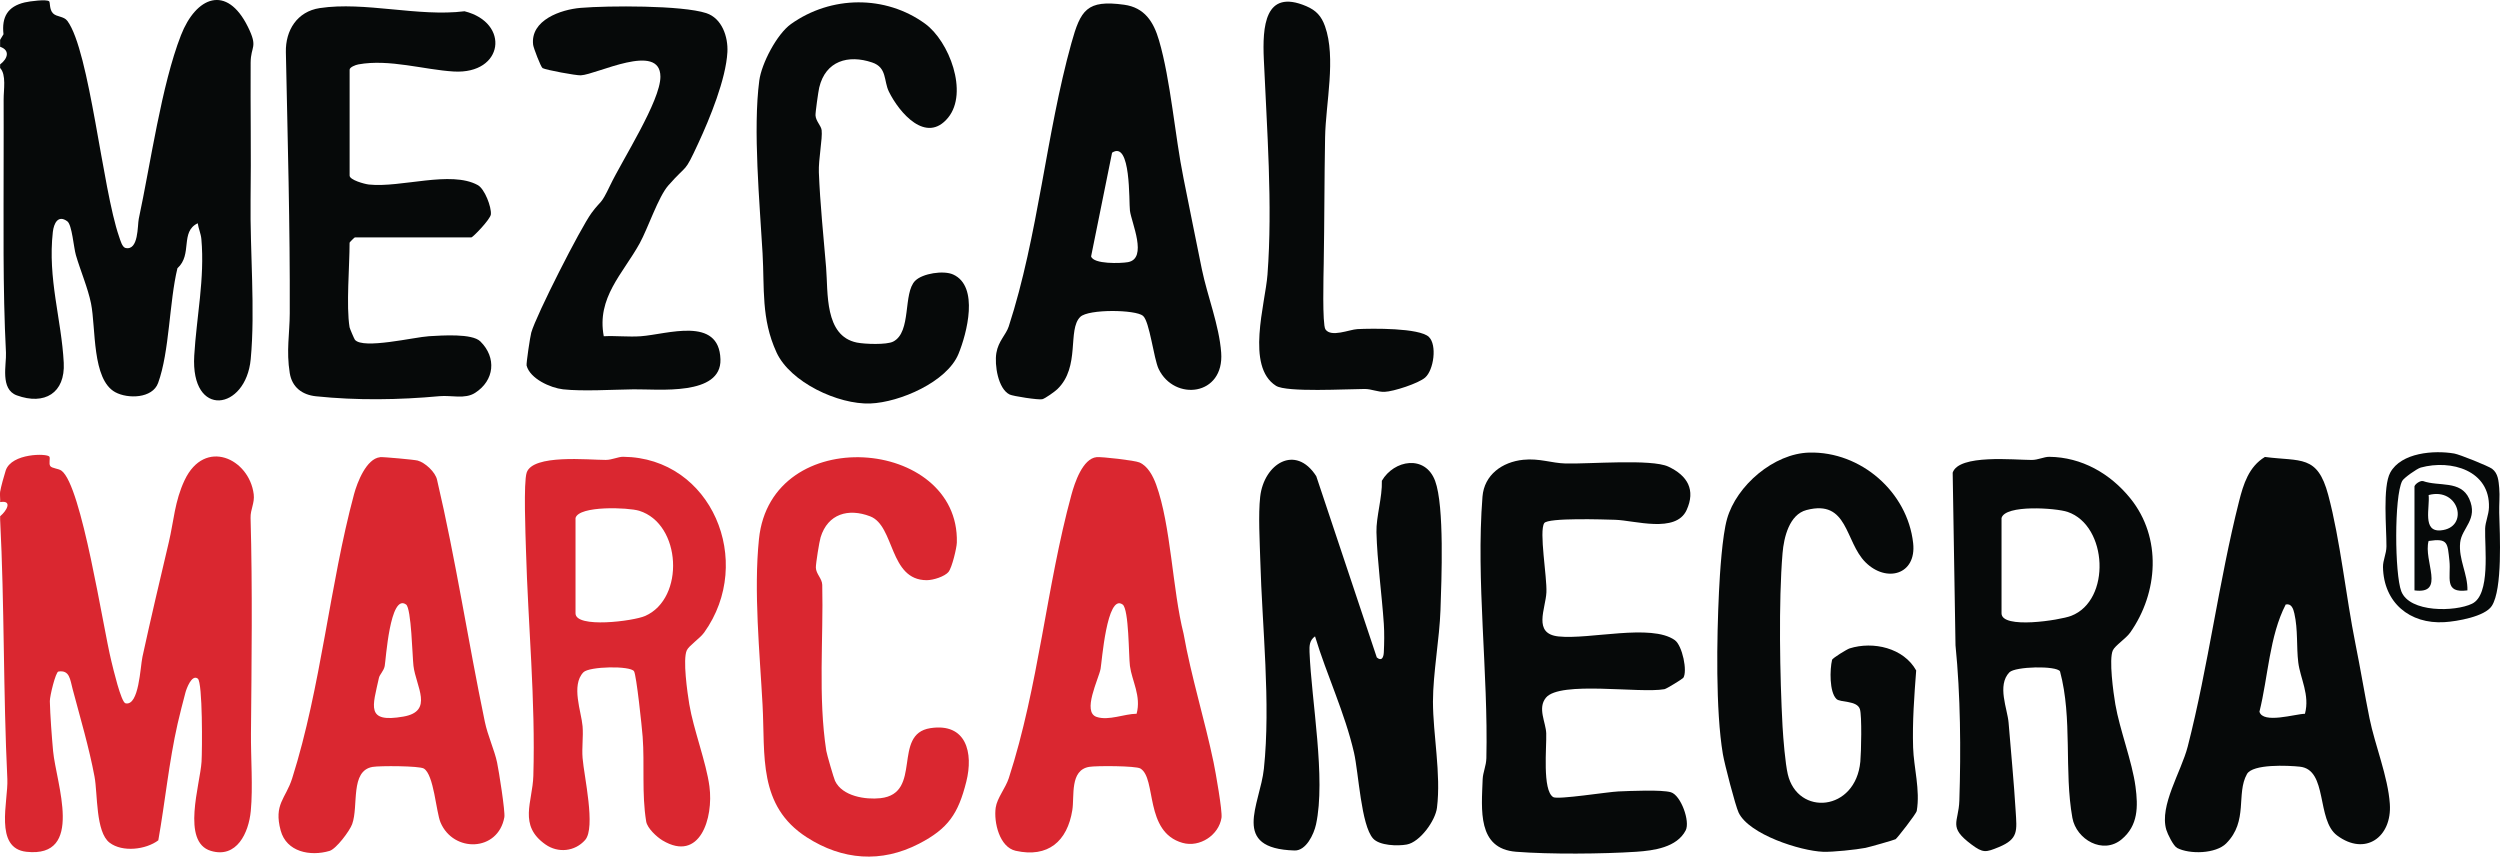
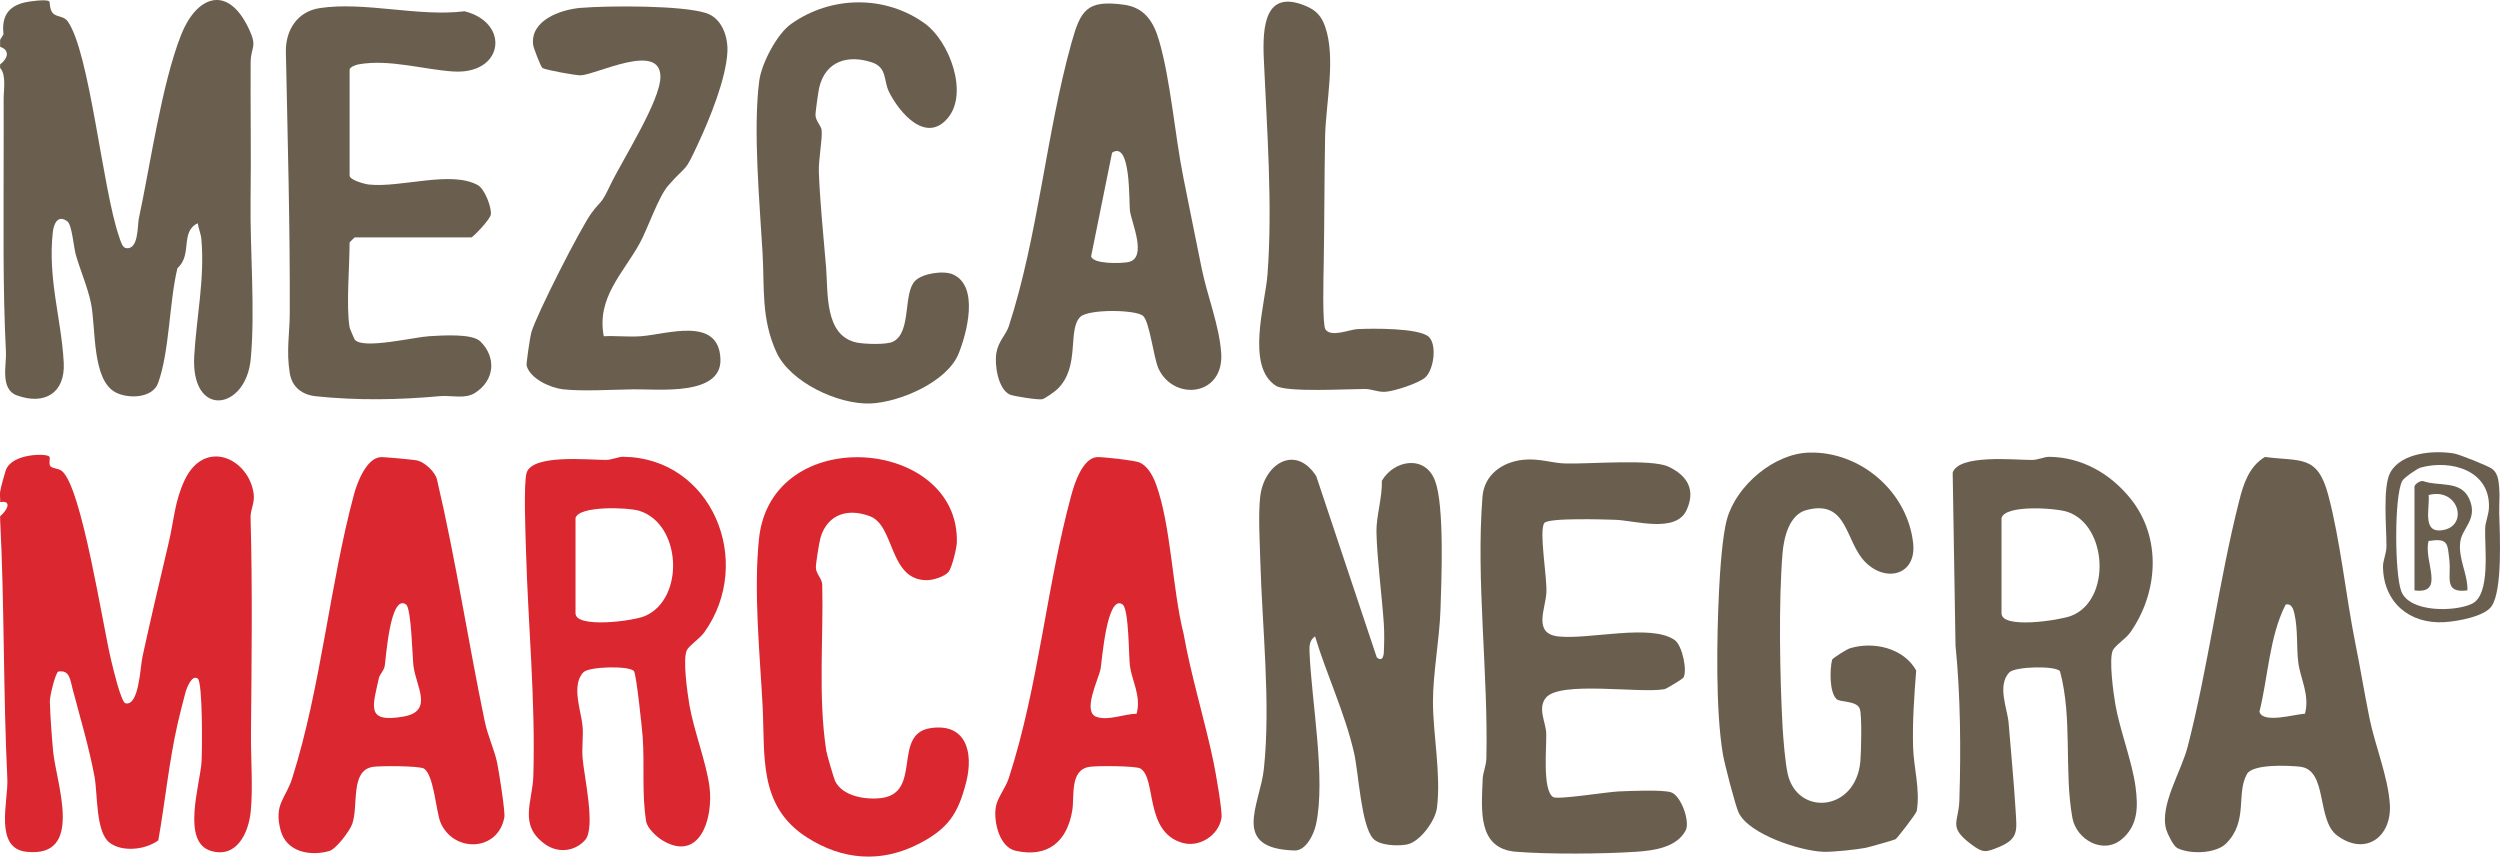
<svg xmlns="http://www.w3.org/2000/svg" id="Layer_2" data-name="Layer 2" viewBox="0 0 708.27 242.71">
  <defs>
    <style>
      .cls-1 {
        fill: #da2730;
      }

      .cls-2 {
-         fill: #060909;
+         fill: #6a5f4f;
      }
    </style>
  </defs>
  <g id="Layer_1-2" data-name="Layer 1">
    <g>
      <path class="cls-2" d="M.05,11.26l.94-1.56C.44,4.81,2.17,1.84,6.98.69c1.43-.34,6.24-.97,6.95-.31.32.3.01,2.3,1.08,3.39s3.06.77,4.09,2.17c6.3,8.54,9.91,47.52,14.64,61.11.33.94.85,2.97,1.81,3.2,3.76.86,3.38-6.44,3.76-8.23,3.34-15.58,6.44-37.91,11.96-52.04,4.27-10.93,12.95-14.51,18.95-2.4,2.97,5.99.82,5.34.79,10.18-.08,12.82.16,26.05-.02,38.95-.19,14.29,1.35,31.2.04,45.04-1.37,14.59-17.06,16.9-16-1.01.64-10.91,3.01-21.86,2.02-33.01-.14-1.57-.82-2.95-1.03-4.48-5.07,2.42-1.41,8.86-5.75,12.74-2.33,9.53-2.23,23.62-5.48,32.52-1.6,4.4-8.58,4.54-12.14,2.6-6.63-3.62-5.46-18.14-6.86-25.13-.88-4.37-3.02-9.34-4.29-13.71-.63-2.17-1.09-8.58-2.43-9.57-2.65-1.96-3.83.65-4.1,3-1.49,13.31,2.44,24.66,3.09,37.07.45,8.61-5.47,12.1-13.3,9.24-4.79-1.75-2.9-8.73-3.07-12.09-.94-18.48-.64-37.1-.66-55.67,0-5.32.03-10.68,0-16-.02-2.81.81-7.07-1-9v-1c2.17-1.62,2.9-4.02,0-5v-2Z" />
      <path class="cls-1" d="M.05,139.26c.17-1.15,1.15-4.72,1.57-5.97,1.66-4.94,11.74-4.88,12.37-3.92.3.46-.22,1.96.24,2.65s2.33.69,3.2,1.34c5.71,4.21,11.72,44.26,14.11,53.92.49,1.99,2.75,11.71,4.03,11.98,3.83.81,4.15-10.23,4.79-13.19,2.37-10.89,4.98-21.91,7.48-32.52,1.4-5.93,1.64-11.55,4.47-17.53,5.71-12.02,18.3-6.11,19.57,4,.31,2.5-.96,4.32-.89,6.7.56,20.15.29,40.88.11,60.99-.06,6.99.59,15.3-.05,22.04-.59,6.22-3.99,13.51-11.31,11.31-8.43-2.53-3.04-18.77-2.64-25.26.2-3.31.33-22.46-1.06-23.54-1.72-1.34-3.24,2.93-3.51,3.97-.73,2.78-1.59,6.07-2.21,8.8-2.45,10.83-3.54,22.11-5.47,33.04-3.52,2.65-10.16,3.44-13.79.68-3.99-3.03-3.36-13.78-4.28-18.72-1.56-8.33-4.03-16.6-6.2-24.8-.74-2.8-.85-5.46-4.03-4.98-.79.12-2.46,6.98-2.43,8.41.09,3.88.55,10.09.92,14.1.85,9.14,8.98,30.34-7.54,28.56-9.27-.99-5.12-14.37-5.42-20.62-1.18-24.39-.8-49.31-2.04-73.45v-1c1.91-1.56,3.56-4.6,0-4,.09-.98-.15-2.04,0-3Z" />
      <path class="cls-2" d="M390.06,186.26c1.34,1.13,1.91.1,1.99-1.48.12-2.54.17-5.5,0-8.02-.55-8.25-1.89-17.83-2.09-25.99-.11-4.3,1.69-9.93,1.53-14.56,3.44-5.93,12.3-7.47,15.09.03,2.66,7.16,1.81,28.02,1.52,36.58-.27,8.06-2.13,17.99-2.13,25.95,0,9.29,2.32,20.46,1.14,30.05-.46,3.72-4.84,9.76-8.56,10.44-2.59.47-7.7.33-9.54-1.7-3.41-3.77-4.09-18.57-5.41-24.33-2.59-11.27-7.74-22.02-11.04-32.95-1.6,1.15-1.62,2.69-1.56,4.46.53,13.67,4.67,35.82,1.84,48.82-.62,2.85-2.84,7.48-6.07,7.39-18.28-.53-9.78-12.94-8.7-23.16,1.97-18.67-.5-40.29-1.02-59.01-.15-5.31-.6-13-.03-18.04,1.06-9.37,10.02-14.99,15.89-5.83l17.15,51.36Z" />
      <path class="cls-2" d="M630.72,238.93c-2.98,2.99-10.39,3.14-13.91,1.31-1.06-.55-2.72-3.94-3.08-5.16-2.01-6.85,4.23-16.42,6.07-23.58,5.83-22.76,8.81-46.78,14.54-69.46,1.24-4.91,2.77-9.82,7.33-12.58,10.2,1.33,14.87-.71,17.93,10.74,3.43,12.82,5.03,28.87,7.73,42.27,1.42,7.02,2.55,14.01,3.97,21.03,1.53,7.56,5.24,16.54,5.76,24.27.64,9.39-6.97,14.88-14.95,8.92-5.91-4.41-2.58-18.63-10.52-19.48-3.37-.36-13.37-.82-15.01,2.09-3.13,5.55.43,13.32-5.87,19.63ZM653.01,202.22c1.44-5.33-1.34-10.07-1.89-14.53s-.05-9.25-1.11-13.89c-.29-1.29-.81-2.91-2.45-2.54-4.63,8.97-4.97,20.48-7.44,30.37.99,3.52,10.18.62,12.89.59Z" />
      <path class="cls-1" d="M107.67,129.51c.88-.09,9.72.72,10.65.97,2.09.56,5.06,3.26,5.51,5.49,5.31,22.65,8.78,45.71,13.52,68.48.83,3.98,2.74,8.08,3.47,11.53.5,2.33,2.34,13.99,2.07,15.53-1.76,9.83-14.45,10.13-18.09,1.49-1.26-3-1.86-13.54-4.73-15.27-1.28-.77-12.49-.81-14.51-.46-6.43,1.11-3.91,11.01-5.79,16.21-.7,1.94-4.53,7.04-6.41,7.59-5.5,1.62-12.2.28-13.84-5.77-2.02-7.49,1.42-8.99,3.26-14.8,8.21-25.93,10.59-54.72,17.52-80.48.89-3.32,3.49-10.09,7.38-10.49ZM115.04,171.26c-4.57-3.26-5.72,15.82-6.05,17.44-.29,1.44-1.43,2.37-1.64,3.36-1.74,8.04-3.84,12.85,6.96,10.95,8.65-1.52,3.53-8.56,2.83-14.35-.32-2.64-.59-16.33-2.1-17.4Z" />
      <path class="cls-2" d="M323.83,89.48c-2.13-1.79-15.45-1.96-17.77.29-3.73,3.62.1,14.14-6.51,20.49-.73.7-3.42,2.62-4.25,2.84-1.01.27-8.31-.86-9.26-1.33-3.29-1.61-4.33-8.4-3.76-11.78s2.72-5.13,3.5-7.5c8.35-25.64,10.6-54.58,17.75-80.25,2.62-9.41,4.36-12.35,14.94-10.9,5.79.8,8.35,4.82,9.89,10.1,3.31,11.32,4.5,27.02,6.94,39.06,1.74,8.57,3.42,17.21,5.2,25.8,1.56,7.55,4.89,15.81,5.47,23.59.92,12.32-13.28,13.86-17.71,4.65-1.4-2.92-2.56-13.48-4.44-15.06ZM315.06,43.26l-5.94,29.37c.65,2.27,8.43,2,10.44,1.64,5.68-1.03.98-11.22.56-14.58-.32-2.5.35-20.02-5.06-16.43Z" />
      <path class="cls-1" d="M310.68,129.51c1.42-.14,10.77.92,12.12,1.5,2.4,1.03,3.88,3.9,4.74,6.26,4.21,11.55,4.63,29.87,7.77,42.23,2.15,12.16,6.03,24.53,8.51,36.49.56,2.67,2.53,13.81,2.24,15.7-.75,4.87-6.13,8.49-11.04,7.1-10.89-3.08-7.29-18.26-11.94-21.07-1.28-.77-12.49-.81-14.52-.46-5.52.95-4.13,8.26-4.76,12.24-1.42,8.89-6.92,13.57-16.04,11.54-4.59-1.02-6.26-8.06-5.67-12.23.38-2.7,2.78-5.52,3.7-8.33,8.46-26,10.67-54.34,17.74-80.26.92-3.39,3.19-10.32,7.16-10.71ZM318.04,171.26c-4.46-3.22-5.88,16.4-6.24,18.25-.55,2.88-5.3,12.21-1.12,13.6,3.41,1.14,7.82-.87,11.33-.9,1.36-5.01-1.33-9.31-1.89-13.53-.37-2.76-.25-16.11-2.08-17.43Z" />
      <path class="cls-1" d="M165.27,190.48c-3.54,3.68-.55,11.2-.22,15.28.24,2.98-.24,6.02,0,9,.4,5.09,3.79,19.75.72,23.22-2.9,3.28-7.65,3.77-11.22,1.27-7.77-5.44-3.67-11.99-3.45-19.45.63-21.45-1.49-42.71-2.09-64-.12-4.13-.72-19.16.2-21.9,1.76-5.28,17.48-3.6,22.39-3.6,1.81,0,3.47-.9,4.96-.89,25.04.25,37.35,29.66,22.94,49.78-1.22,1.7-4.32,3.72-4.93,5.06-1.17,2.56.16,11.94.71,15.27,1.18,7.12,4.79,16.39,5.71,23.29,1.19,8.96-2.7,21.61-13.29,15.29-1.65-.99-4.32-3.47-4.63-5.36-1.29-7.83-.42-16.27-1-24-.2-2.67-1.76-17.47-2.44-18.56-1.03-1.63-12.72-1.4-14.34.28ZM163.05,146.76v27c0,4.31,16.39,2.22,19.74.74,11.3-5,10.27-26.06-1.69-29.79-3.08-.96-17.1-1.51-18.05,2.05Z" />
      <path class="cls-2" d="M476.85,192.07c-.18.25-4.64,3.06-5.3,3.18-6.96,1.26-29.61-2.43-33.58,2.42-2.43,2.96-.02,6.96.09,10.09.14,3.93-1.15,16.13,1.98,18.07,1.28.79,15.47-1.49,18.47-1.61,3.32-.14,12.27-.54,14.86.23,2.84.84,5.51,8.26,4.2,10.8-2.48,4.83-9.04,5.73-13.97,6.06-9.54.63-24.63.75-34.09,0-11.04-.87-9.77-11.93-9.46-20.55.07-1.92,1-3.79,1.05-5.95.56-24.29-2.98-50.27-1.1-74.1.49-6.19,5.59-9.84,11.55-10.45,4.6-.47,7.96.94,11.97,1.05,6.68.18,24.34-1.35,29.12.88,5.47,2.56,7.8,6.62,5.18,12.33-3.05,6.65-14.74,2.9-20.25,2.74-3.16-.09-19.02-.63-20.07.94-1.52,2.29.81,15.27.61,19.61-.22,4.69-3.92,11.72,3.41,12.5,8.8.94,26.3-3.7,32.96,1.04,2.15,1.53,3.67,8.89,2.39,10.72Z" />
      <path class="cls-2" d="M99.05,92.76c.05.32,1.32,3.29,1.5,3.5,2.3,2.77,16.88-.77,21-1.01,3.71-.21,12.19-.83,14.53,1.47,4.67,4.6,4,11.07-1.48,14.58-2.89,1.86-6.71.63-10.06.94-11.52,1.06-23.4,1.24-35.02.03-3.93-.41-6.78-2.57-7.43-6.57-1.02-6.32-.02-11.22,0-16.91.1-24.73-.6-49.42-1.1-74.02-.13-6.16,3.17-11.51,9.61-12.48,12.72-1.92,27.93,2.53,41,.9,12.97,3.23,11.15,17.89-3.04,17.07-8.39-.49-18.25-3.61-27.02-2.02-.84.15-2.49.81-2.49,1.51v30c0,1.22,4.14,2.38,5.47,2.53,9.07.97,23.19-4.05,30.84.16,1.95,1.07,3.9,6.19,3.71,8.29-.13,1.39-5.1,6.52-5.53,6.52h-33c-.11,0-1.5,1.39-1.5,1.5,0,6.75-1,17.95,0,24Z" />
      <path class="cls-2" d="M569.27,190.48c-3.56,3.7-.53,10.37-.22,14.28.66,8.23,1.51,16.76,2,24.99.34,5.59.85,7.92-4.77,10.24-3.69,1.52-4.46,1.71-7.73-.73-6.74-5.02-3.65-6.16-3.45-12.45.46-14.38.33-29.79-1.09-44l-.8-48.9c1.76-5.28,17.48-3.6,22.39-3.6,1.81,0,3.47-.9,4.96-.89,9.18.09,17.3,4.72,23.02,11.82,8.93,11.1,7.87,26.66-.07,37.96-1.21,1.72-4.31,3.69-4.93,5.06-1.15,2.53.15,12,.71,15.27,1.24,7.2,4.76,16.19,5.71,23.29.77,5.77.75,11.05-3.9,14.95-5.3,4.45-12.87.07-13.98-6.07-2.39-13.31.09-28.09-3.5-41.5-1.04-1.67-12.73-1.39-14.33.27ZM567.05,146.76v27c0,4.54,16.52,1.95,19.72.72,11.38-4.37,10.38-25.57-.99-29.45-3.28-1.12-17.7-2.12-18.73,1.73Z" />
      <path class="cls-2" d="M520.28,198.02c-2.04-1.98-1.88-8.38-1.24-11.07.12-.52,4.27-3.04,4.96-3.25,6.7-2.11,15.33-.13,18.87,6.25-.55,7.28-1.1,14.51-.87,21.85.17,5.55,2.05,12.06,1.03,17.94-.14.82-5.56,7.75-5.99,8.01-.38.23-7.49,2.25-8.54,2.46-2.65.51-9.31,1.21-11.98,1.11-6.47-.24-21-4.92-23.95-11.09-.93-1.96-4.02-13.91-4.46-16.54-2.1-12.44-1.73-33.07-1.11-45.98.25-5.31.93-15.95,2.29-20.71,2.68-9.46,13.29-18.54,23.3-18.78,14.61-.36,27.82,11.16,29.42,25.64,1,9.01-7.62,11.3-13.5,5.44s-4.88-17.92-16.73-14.8c-4.87,1.28-6.4,7.76-6.77,12.22-1.15,13.72-.76,35.13,0,49.09.19,3.43.77,10.46,1.48,13.52,2.79,11.95,19.24,10.63,20.56-3.57.24-2.58.48-13.05-.13-14.87-.83-2.49-5.57-1.82-6.64-2.86Z" />
      <path class="cls-2" d="M259.31,79.52c2.05-2.05,7.99-2.99,10.73-1.75,7.43,3.37,3.86,16.75,1.51,22.49-3.26,7.95-16.67,13.73-24.97,14.05-9.1.34-22.71-6-26.6-14.5-4.37-9.54-3.37-18.13-3.94-28.06-.81-14.2-2.75-35.07-.93-48.92.64-4.84,4.99-13.18,8.98-16.02,11.36-8.09,26.76-8.26,37.99-.1,6.82,4.95,12.35,19.49,6.53,26.62-6.19,7.58-13.83-1.37-16.78-7.37-1.5-3.05-.48-6.82-4.74-8.26-6.76-2.29-13.2-.47-15,7.11-.24,1.01-1.11,7.13-1.05,7.9.12,1.67,1.59,2.88,1.74,4.18.28,2.34-.93,8.34-.79,11.92.34,8.86,1.31,18.11,2.05,26.95.59,7.05-.54,19.4,8.71,21.29,2.22.45,8.43.68,10.29-.27,5.29-2.7,2.72-13.73,6.25-17.25Z" />
      <path class="cls-1" d="M268.77,161.99c-1.15,1.37-4.39,2.38-6.22,2.38-10.69,0-9.02-15.4-16.03-18.09-6.18-2.37-11.98-.71-14.03,5.92-.38,1.23-1.37,7.45-1.35,8.6.05,1.83,1.76,3.07,1.81,4.9.36,15.18-1.21,31.76,1.14,47,.15.98,2.13,7.78,2.48,8.52,2.05,4.38,8.63,5.38,12.89,4.91,12.04-1.34,3.18-18.16,14.13-19.84,10.18-1.56,12.23,6.97,10.17,15.17-2.28,9.04-5.07,13.27-13.41,17.58-10.68,5.52-21.71,4.66-31.79-1.83-13.88-8.93-11.75-23.18-12.52-37.48-.8-14.83-2.54-32.17-1.02-47.01,3.41-33.27,56.86-28.77,56.06.98-.04,1.59-1.4,7.17-2.33,8.27Z" />
      <path class="cls-2" d="M189.34,52.54c-2.84,3.23-5.77,12.14-8.11,16.39-4.79,8.67-12.23,15.38-10.18,26.33,3.47-.18,7.03.25,10.51,0,7.46-.55,22.17-5.77,22.55,6.53.32,10.48-17.66,8.42-24.61,8.51-5.85.08-14.52.61-19.98,0-3.61-.41-9.36-3.02-10.33-6.73-.14-.55,1-8.21,1.32-9.34,1.39-4.94,14.01-29.74,17.09-33.91,2.85-3.85,2.49-2,5.24-7.76,3.47-7.27,14.29-23.99,14.26-30.84-.03-9.93-18.12-.57-22.56-.38-1.39.06-9.77-1.5-10.82-2.04-.48-.25-2.58-5.73-2.68-6.61-.83-7.01,7.9-10,13.46-10.46,7.77-.65,28.71-.76,35.59,1.49,4.47,1.46,6.21,6.73,5.99,11.02-.41,7.68-5,18.84-8.24,25.83-4.14,8.94-2.83,5.52-8.51,11.98Z" />
      <path class="cls-2" d="M404.83,95.48c2.31,2.22,1.4,9.3-1.07,11.48-1.87,1.65-8.95,3.96-11.48,4.05-2.02.07-3.71-.82-5.68-.81-5.02.01-22.1,1.01-25.1-.9-8.63-5.47-3.03-23.21-2.41-31.51,1.49-19.68-.18-41.41-1.04-61.04-.4-9.09.19-20.04,12.01-15.01,2.83,1.21,4.29,2.81,5.32,5.68,3.2,9,.2,21.83.03,31.49-.22,12.03-.18,23.82-.39,35.78-.05,3.04-.43,17.23.48,18.61,1.59,2.38,6.8.05,9.06-.06,4.08-.21,17.57-.38,20.28,2.23Z" />
      <path class="cls-2" d="M708.05,138.26c.21,2.23-.06,4.71,0,7,.17,6.18.97,21.64-2.1,26.4-1.96,3.04-9.92,4.39-13.4,4.6-9.86.61-17.25-5.53-17.43-15.61-.03-1.94.97-3.75.98-5.85.03-5.29-1.11-16.89,1.08-20.91,3.09-5.68,12.4-6.39,18.14-5.4,1.47.25,9.66,3.54,10.69,4.31,1.77,1.32,1.85,3.49,2.04,5.46ZM685.78,132.48c-1.01.28-4.75,2.89-5.22,3.78-2.3,4.44-2.12,26.39-.26,31.25,2.34,6.11,15.27,5.84,20.05,3.53,5.31-2.56,3.55-15.98,3.71-21.3.06-1.91,1.01-3.84,1.08-5.98.33-10.44-10.65-13.67-19.35-11.29Z" />
      <path class="cls-2" d="M684.05,137.76c.18-.62,1.55-1.64,2.41-1.47,4.48,1.61,10.67-.29,13.07,4.98,2.67,5.87-2.13,8.28-2.55,12.46-.49,4.77,2.18,8.87,2.06,13.53-6.8.91-4.59-3.79-5.1-8.39-.55-5.03-.34-6.45-5.9-5.61-1.54,5.59,4.92,15.19-4,14v-29.5ZM688.05,140.25c.39,3.56-1.85,10.47,3.42,10.01,8.16-.71,5.29-12.32-3.42-10.01Z" />
    </g>
  </g>
</svg>
